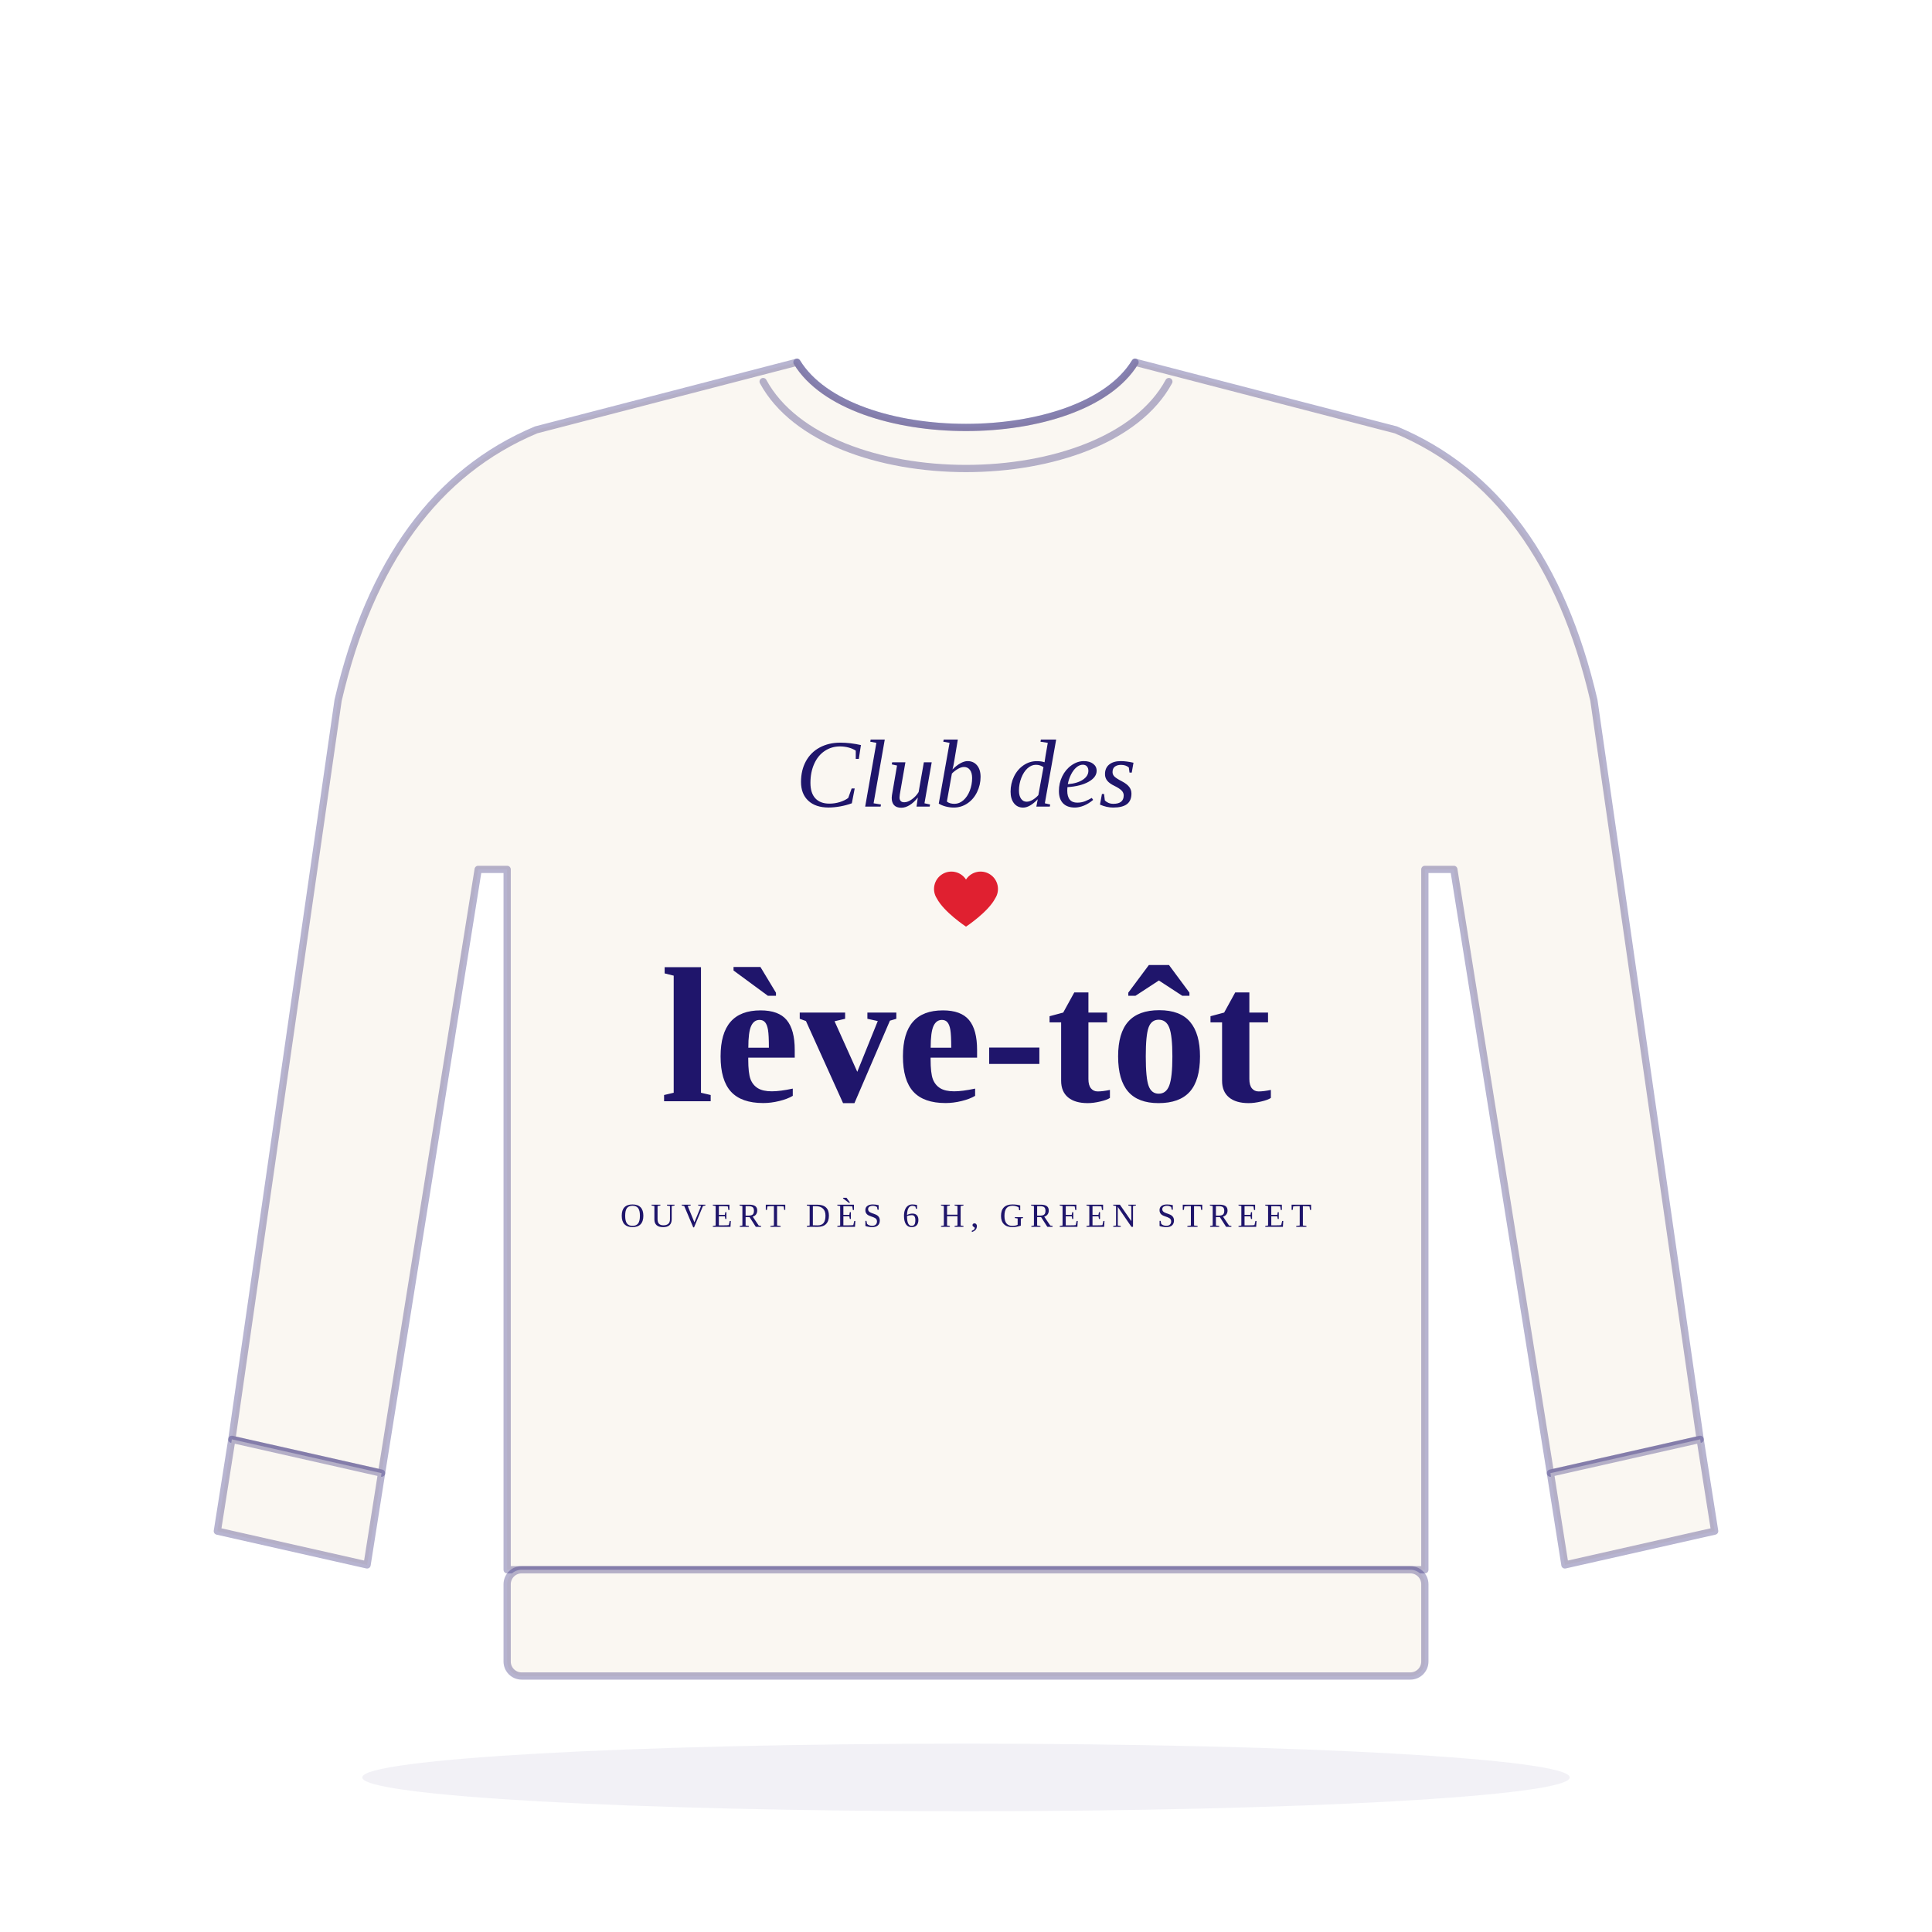
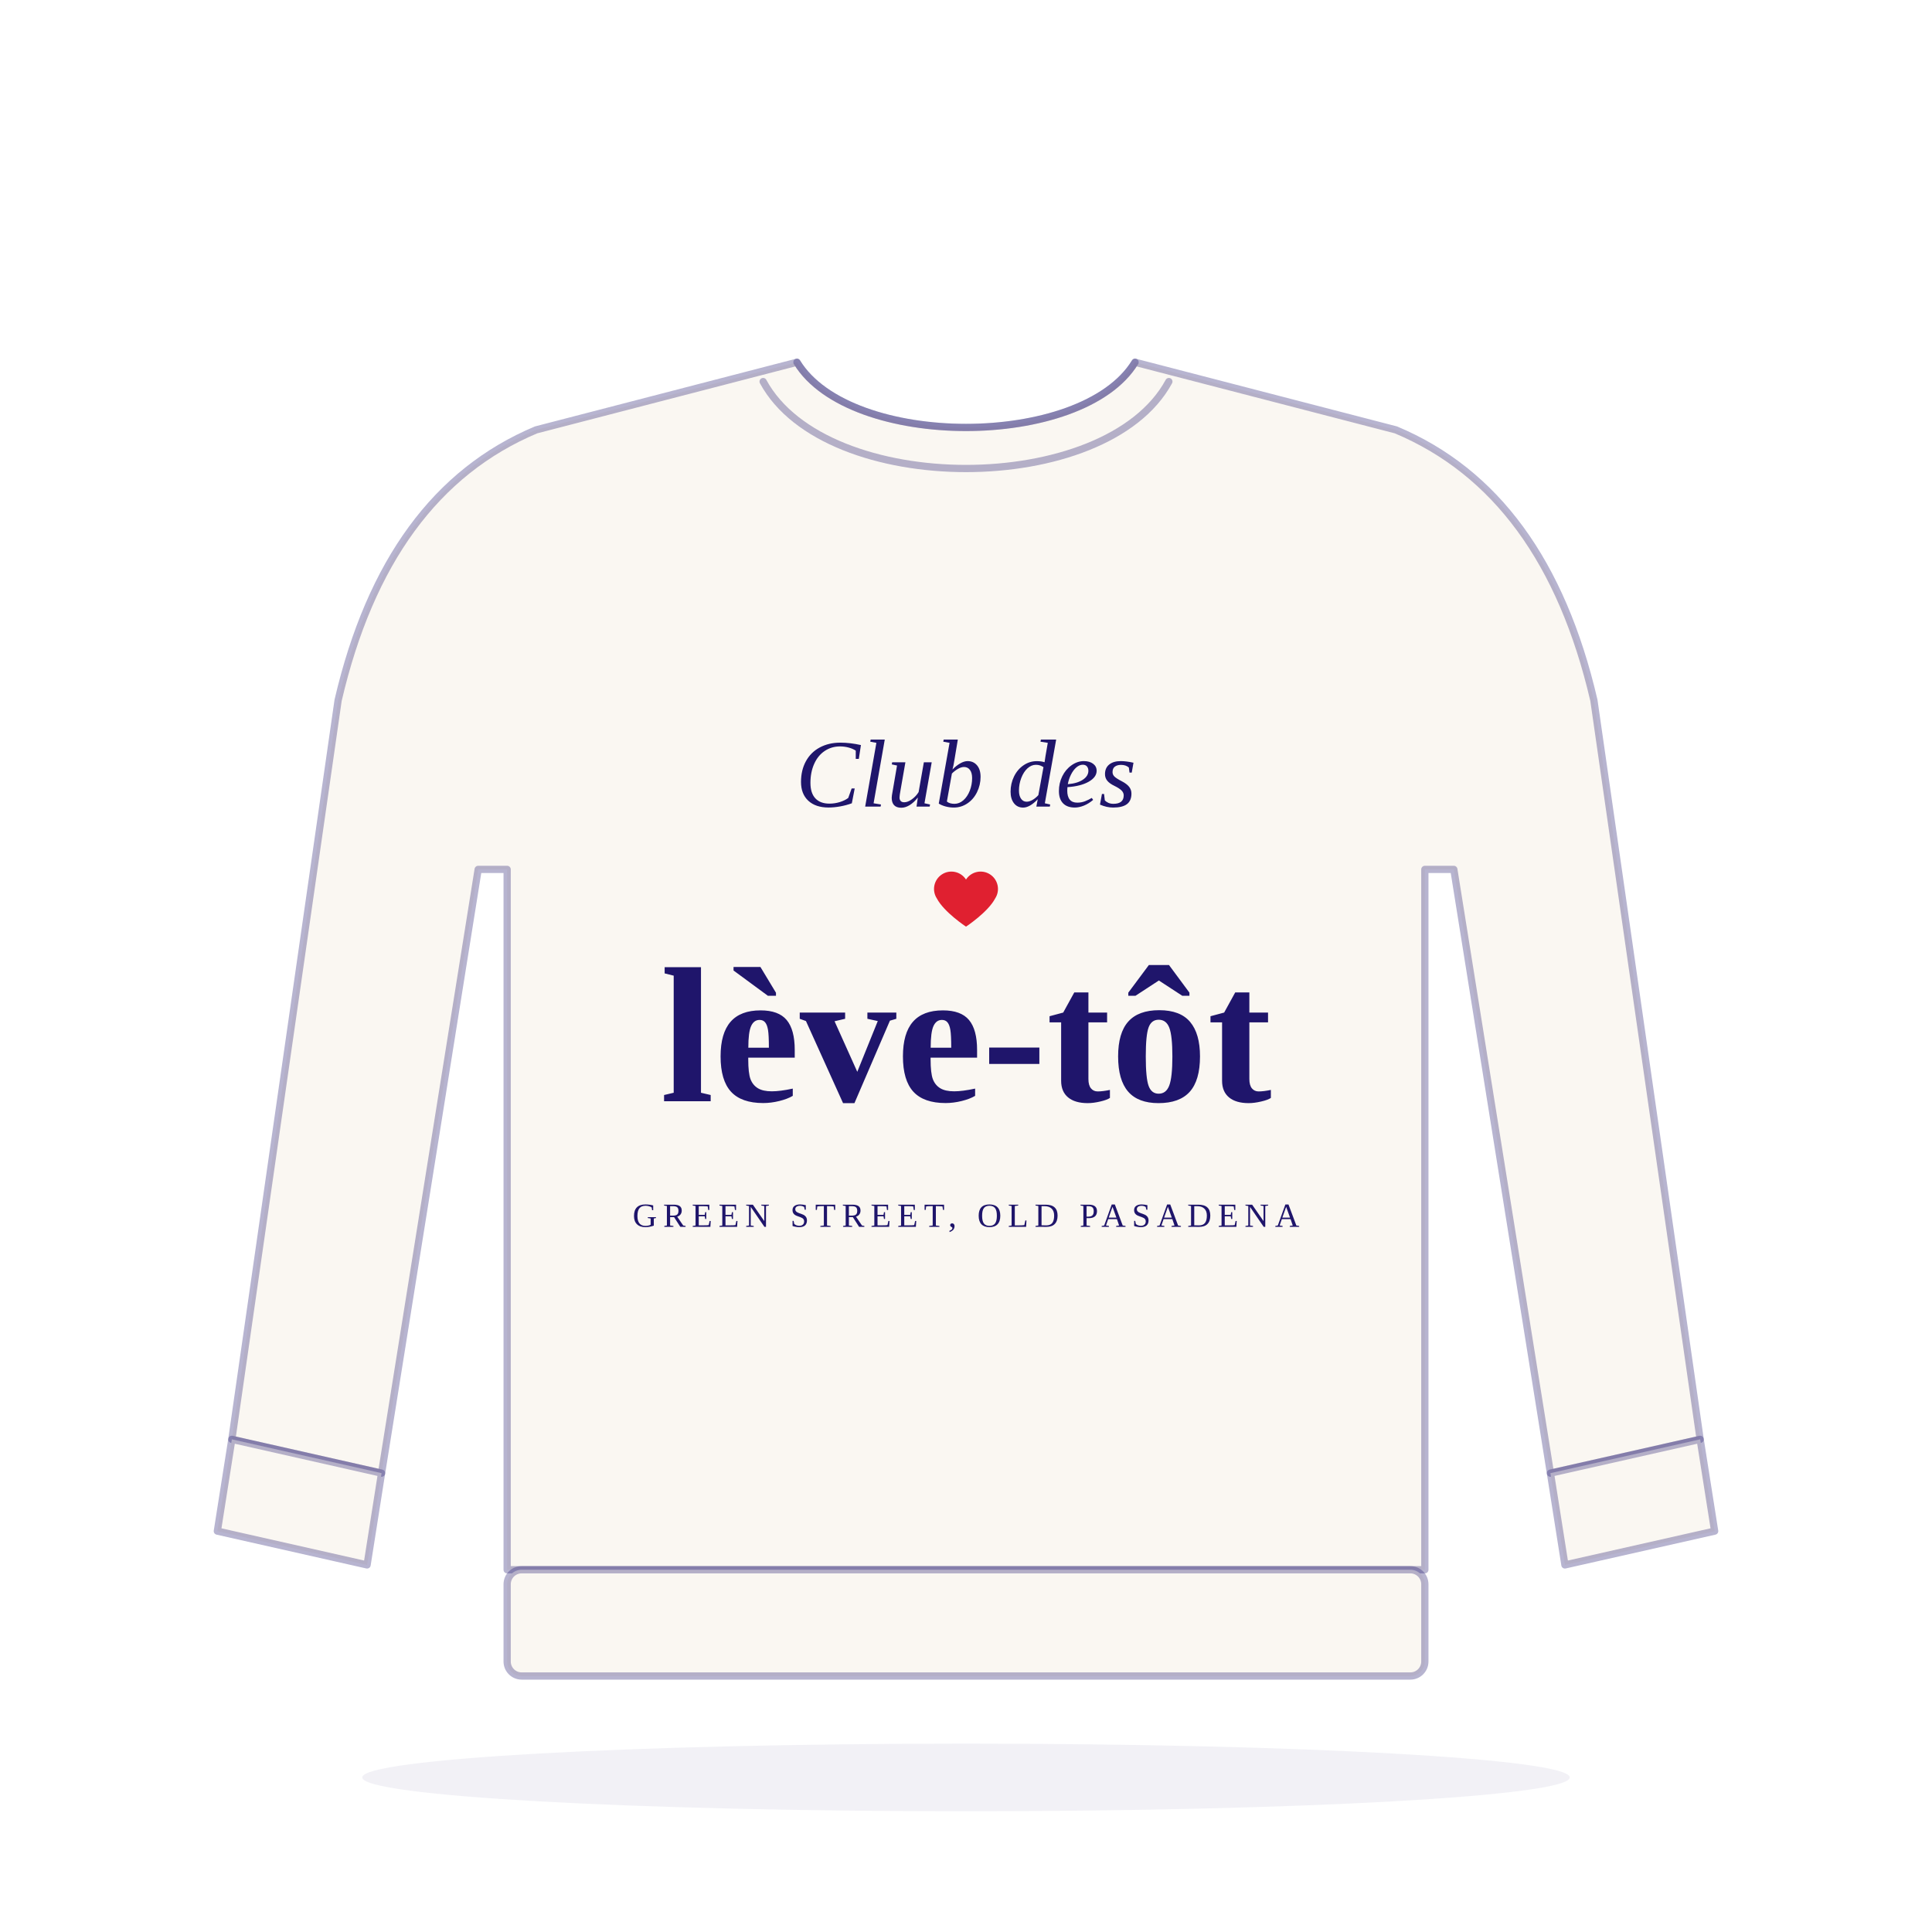
<svg xmlns="http://www.w3.org/2000/svg" viewBox="0 0 800 800" width="800" height="800" role="img" aria-labelledby="t">
  <defs>
    <style>.p{fill:#faf7f2;stroke:#1f156b;stroke-opacity:.32;stroke-width:3;stroke-linejoin:round}.l{fill:none;stroke:#1f156b;stroke-opacity:.32;stroke-width:3;stroke-linecap:round;stroke-linejoin:round}.o{fill:none;stroke:#1f156b;stroke-opacity:.32;stroke-linecap:round;stroke-linejoin:round}.i{fill:none;stroke:#faf7f2;stroke-linecap:round;stroke-linejoin:round}.t{font-family:'Bodoni Moda',Didot,'Bodoni 72','Times New Roman',serif;fill:#1f156b;text-anchor:middle}.it{font-style:italic;font-weight:500}.sb{font-weight:600}.cap{font-weight:500;letter-spacing:.18em}.h{fill:#e02030}</style>
    <path id="hz" d="M12 21s-7-4.6-9.3-9A5.5 5.5 0 0 1 12 6a5.5 5.5 0 0 1 9.3 6c-2.3 4.4-9.3 9-9.3 9z" />
  </defs>
  <ellipse cx="400" cy="736" rx="250" ry="14" fill="#1f156b" opacity=".06" />
  <path class="p" d="M330 150C352 186 448 186 470 150L578 178Q640 204 660 290L704 596L642 610L602 360L590 360L590 650L210 650L210 360L198 360L158 610L96 596L140 290Q160 204 222 178Z" />
  <rect class="p" x="210" y="650" width="380" height="44" rx="6" />
  <path class="p" d="M96 596L158 610L152 648L90 634Z" />
  <path class="p" d="M704 596L642 610L648 648L710 634Z" />
  <path class="l" d="M330 150C352 186 448 186 470 150" />
  <path class="l" d="M316 158C342 206 458 206 484 158" />
  <text x="400" y="334" class="t it" font-size="40">Club des</text>
  <use href="#hz" class="h" transform="translate(384.4 356.4) scale(1.3)" />
  <text x="400" y="456" class="t sb" font-size="80">lève-tôt</text>
-   <text x="400" y="508" class="t cap" font-size="14">OUVERT DÈS 6 H, GREEN STREET</text>
+   <text x="400" y="508" class="t cap" font-size="14">GREEN STREET, OLD PASADENA</text>
</svg>
